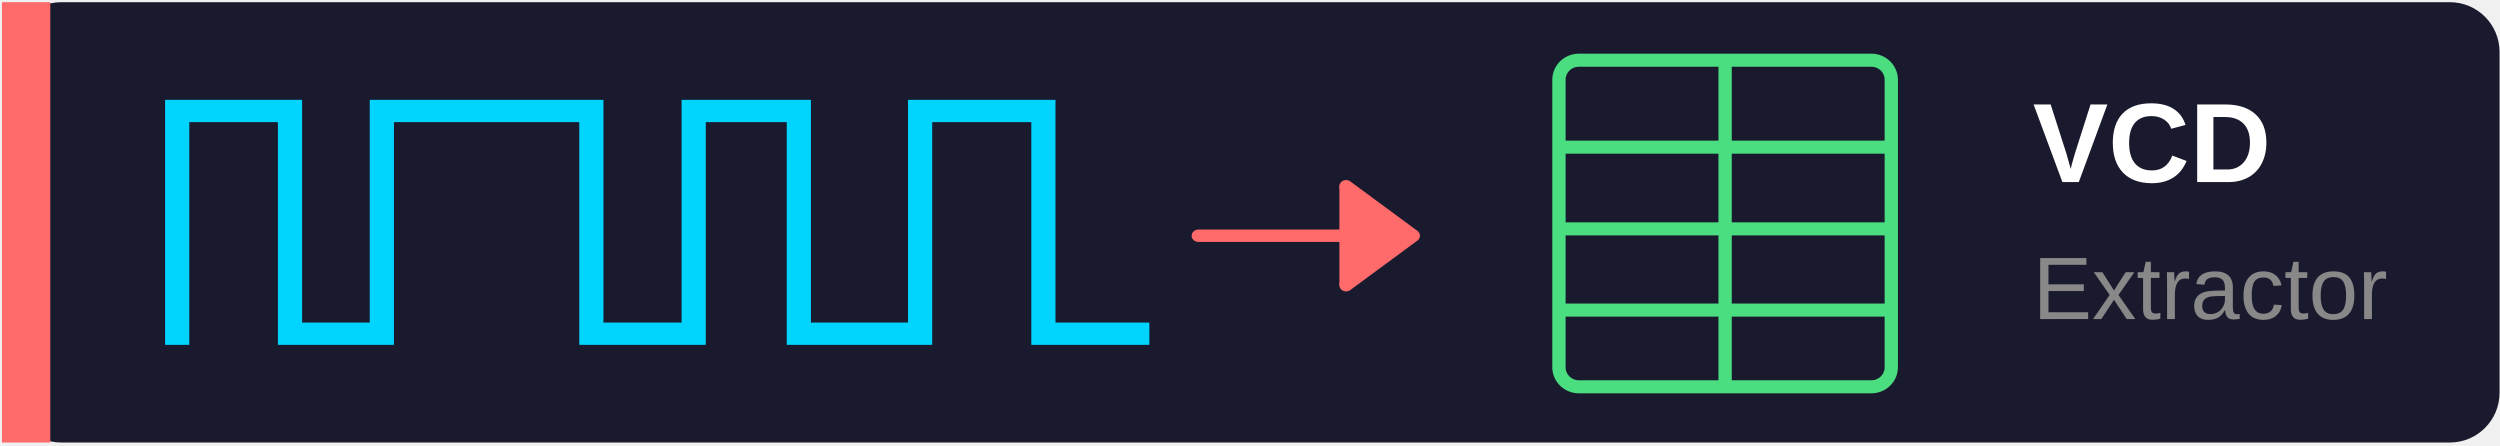
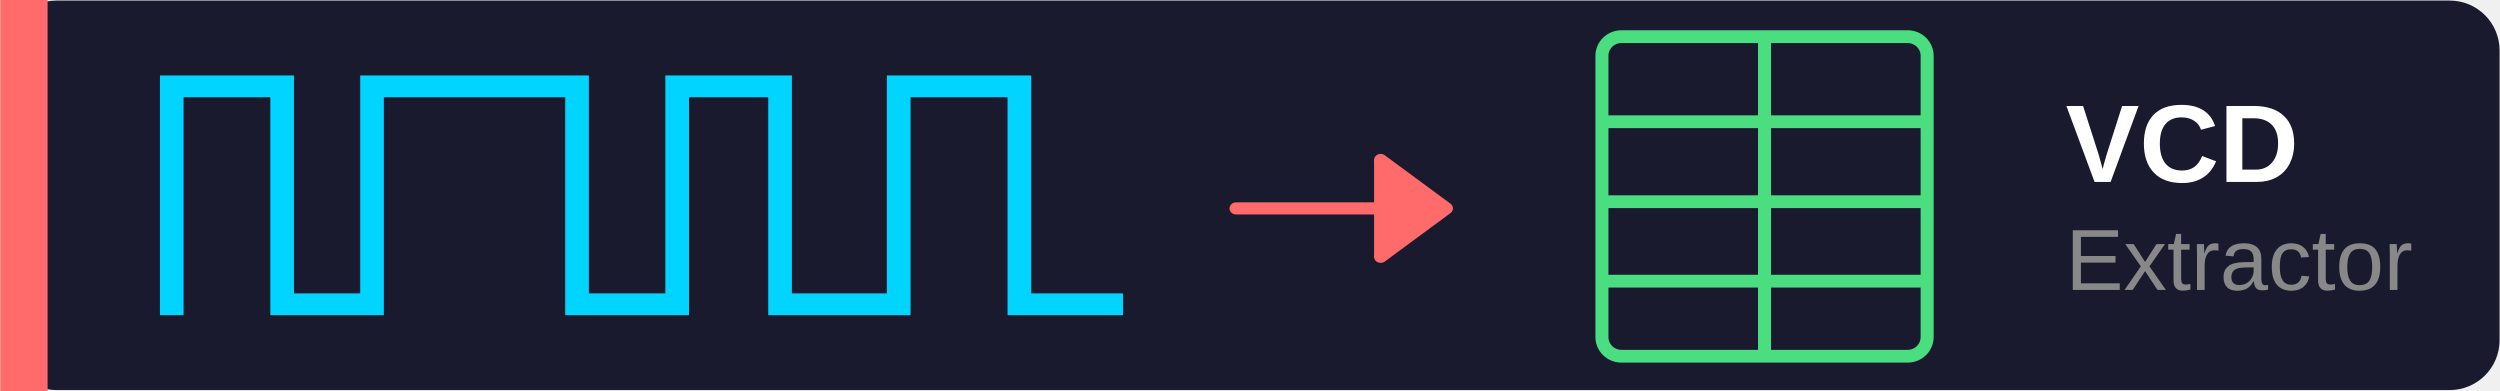
- <svg xmlns="http://www.w3.org/2000/svg" viewBox="0 0 376 67" version="1.1" id="svg5" width="376" height="67">
+ <svg xmlns="http://www.w3.org/2000/svg" viewBox="0 0 384.25 60" version="1.1" id="svg5" width="384.25" height="60">
  <defs id="defs5" />
-   <rect width="374.189" height="66.229" fill="#1a1a2e" rx="7.484" id="rect1" x="1.744" y="0.327" style="stroke-width:0.88" />
-   <g stroke="#00d4ff" stroke-width="3" fill="none" stroke-linecap="square" id="g1" transform="matrix(1.211914,0,0,1.116546,-9.708161,-11.21984)">
+   <rect width="383.189" height="59.865" fill="#1a1a2e" rx="7.664" id="rect1" x="0.996" y="0.087" style="stroke-width:0.847" />
+   <g stroke="#00d4ff" stroke-width="3" fill="none" stroke-linecap="square" id="g1" transform="matrix(1.211914,0,0,1.116546,-9.956591,-14.64187)">
    <path d="M 30,55 V 25 H 44 V 55 H 55.399 V 25 H 81.399 V 55 H 94.098 V 25 h 13.049 v 30 h 15.049 V 25 h 15.301 v 30 h 11.65" id="path1" />
  </g>
-   <g fill="#ff6b6b" stroke="#ff6b6b" stroke-width="2" id="g2" transform="matrix(1.009928,0,0,0.930455,-21.75129,-1.765789)">
+   <g fill="#ff6b6b" stroke="#ff6b6b" stroke-width="2" id="g2" transform="matrix(1.009928,0,0,0.930455,-11.99972,-5.187815)">
    <path d="m 200,40 h 30 m -8,-8 10,8 -10,8" stroke-linecap="round" stroke-linejoin="round" id="path2" />
  </g>
-   <g stroke="#4ade80" stroke-width="2" fill="none" id="g4" transform="matrix(0.9997101,0,0,0.9823804,-10.46394,-5.680478)">
+   <g stroke="#4ade80" stroke-width="2" fill="none" id="g4" transform="matrix(0.9997101,0,0,0.9823804,1.287632,-9.102504)">
    <rect x="245" y="15" width="50" height="50" rx="3" id="rect2" />
    <line x1="245.573" y1="28.312" x2="295.573" y2="28.312" id="line2" />
    <line x1="244.778" y1="40.823" x2="294.778" y2="40.823" id="line2-8" />
    <line x1="244.963" y1="53.257" x2="294.963" y2="53.257" id="line3" />
    <line x1="270" y1="15" x2="270" y2="65" id="line4" />
  </g>
-   <text x="305.747" y="27.382" font-family="'Segoe UI', Arial, sans-serif" font-size="16.967px" font-weight="bold" fill="#ffffff" id="text4" style="stroke-width:1.212">VCD</text>
-   <text x="305.747" y="47.985" font-family="'Segoe UI', Arial, sans-serif" font-size="13.331px" fill="#888888" id="text5" style="stroke-width:1.212">Extractor</text>
-   <rect x="0.292" y="0.327" width="7.271" height="66.229" fill="#ff6b6b" rx="3.636" ry="0" id="rect5" style="stroke-width:1.002" />
-   <rect style="fill:#ff6b6b;stroke-width:0.964" id="rect3" width="1.116" height="15.037" x="201.445" y="27.923" />
+   <text x="317.498" y="27.96" font-family="'Segoe UI', Arial, sans-serif" font-size="16.967px" font-weight="bold" fill="#ffffff" id="text4" style="stroke-width:1.212">VCD</text>
+   <text x="317.498" y="44.563" font-family="'Segoe UI', Arial, sans-serif" font-size="13.331px" fill="#888888" id="text5" style="stroke-width:1.212">Extractor</text>
+   <rect x="0.043" y="-0.531" width="7.271" height="60.837" fill="#ff6b6b" rx="3.636" ry="0" id="rect5" style="stroke-width:0.96" />
+   <rect style="fill:#ff6b6b;stroke-width:0.964" id="rect3" width="1.116" height="15.037" x="211.197" y="24.501" />
</svg>
